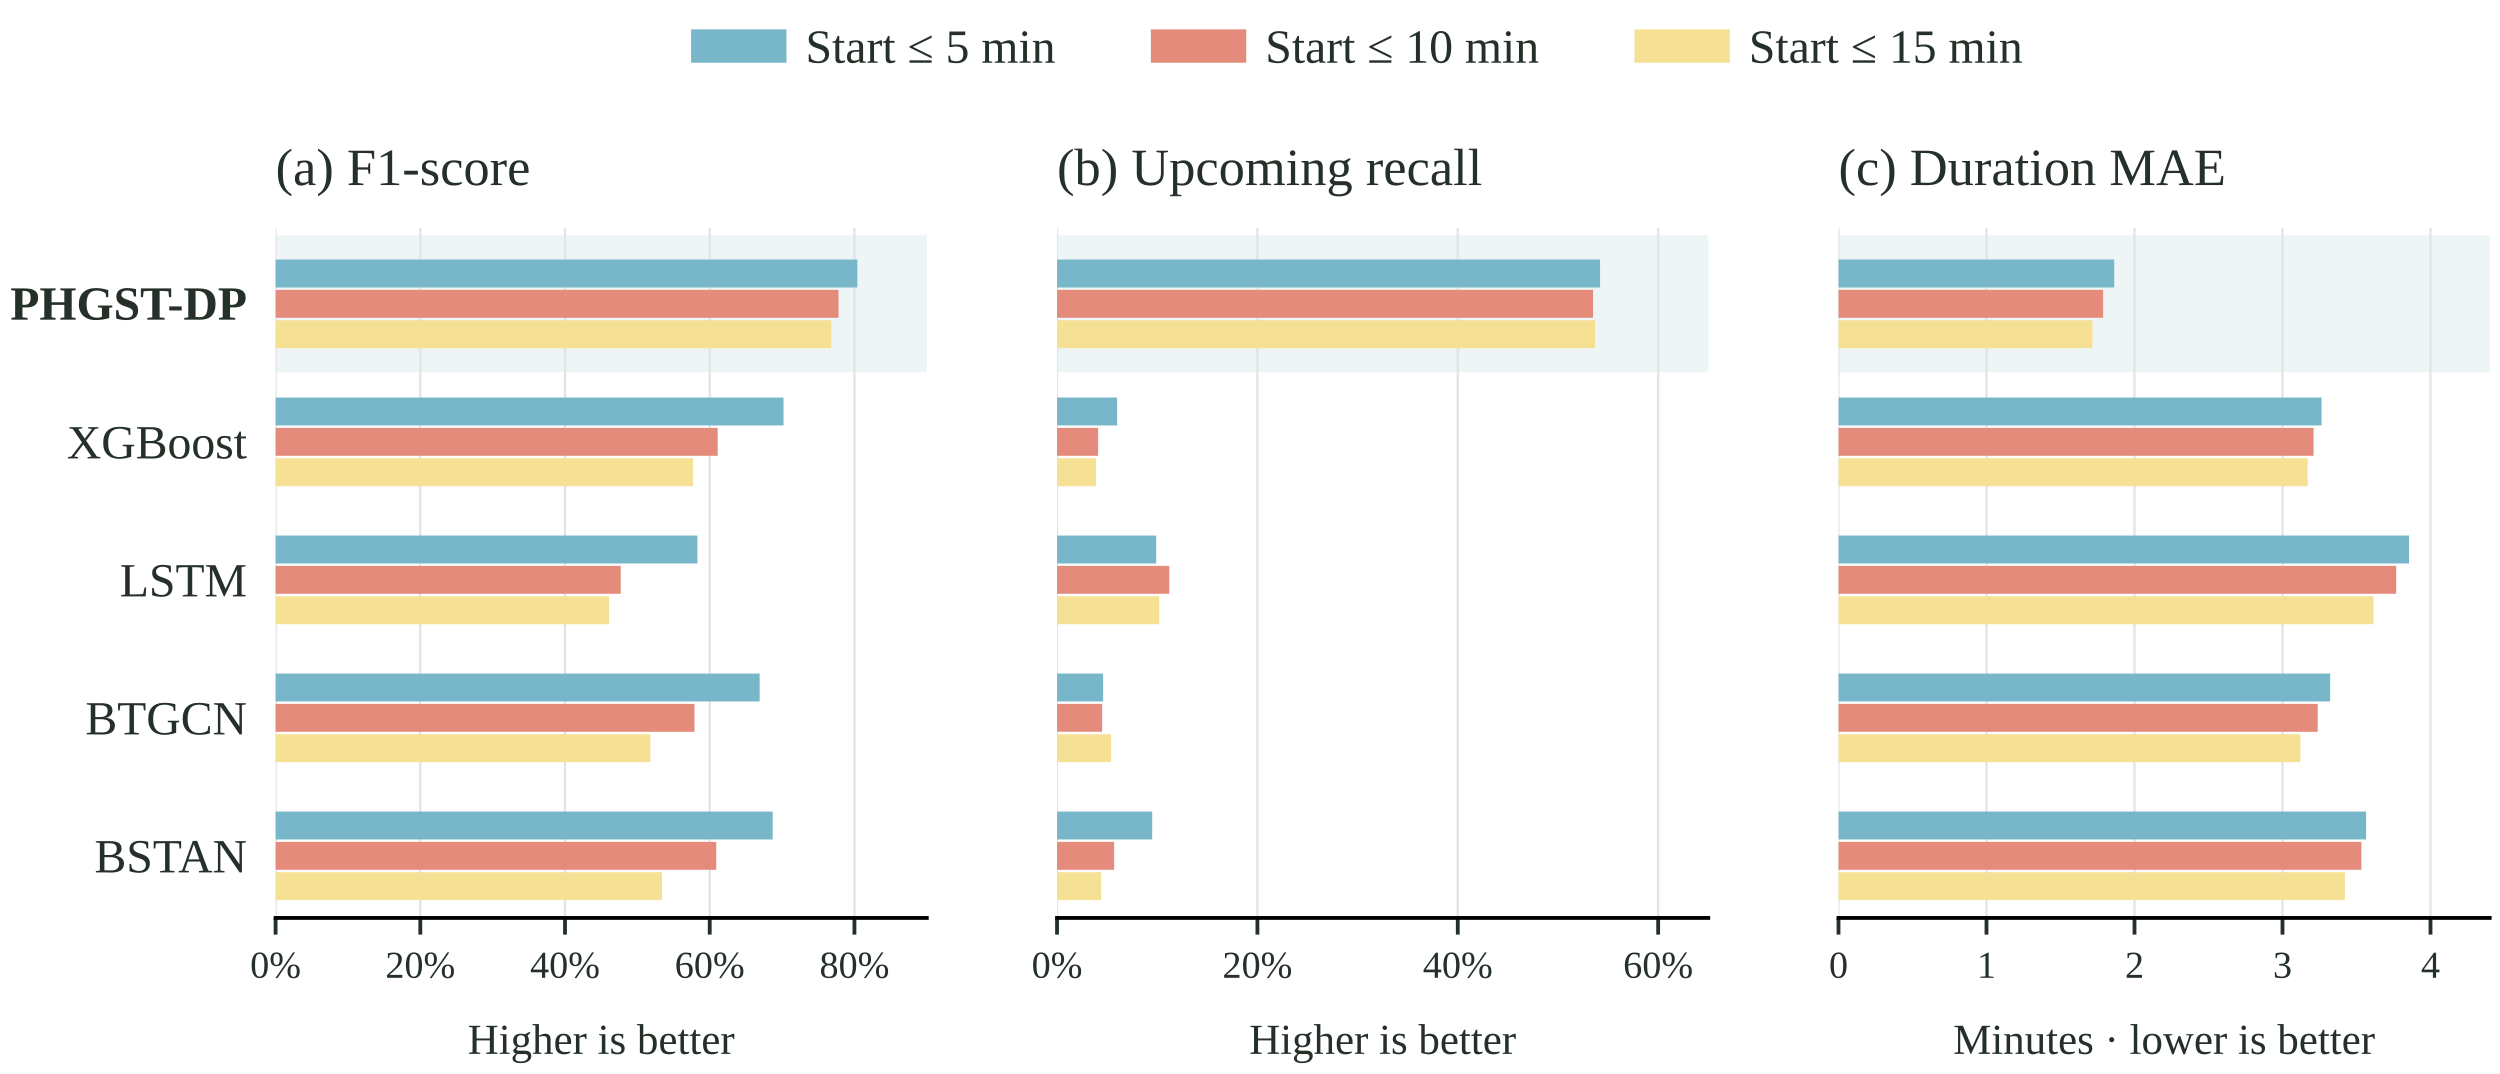
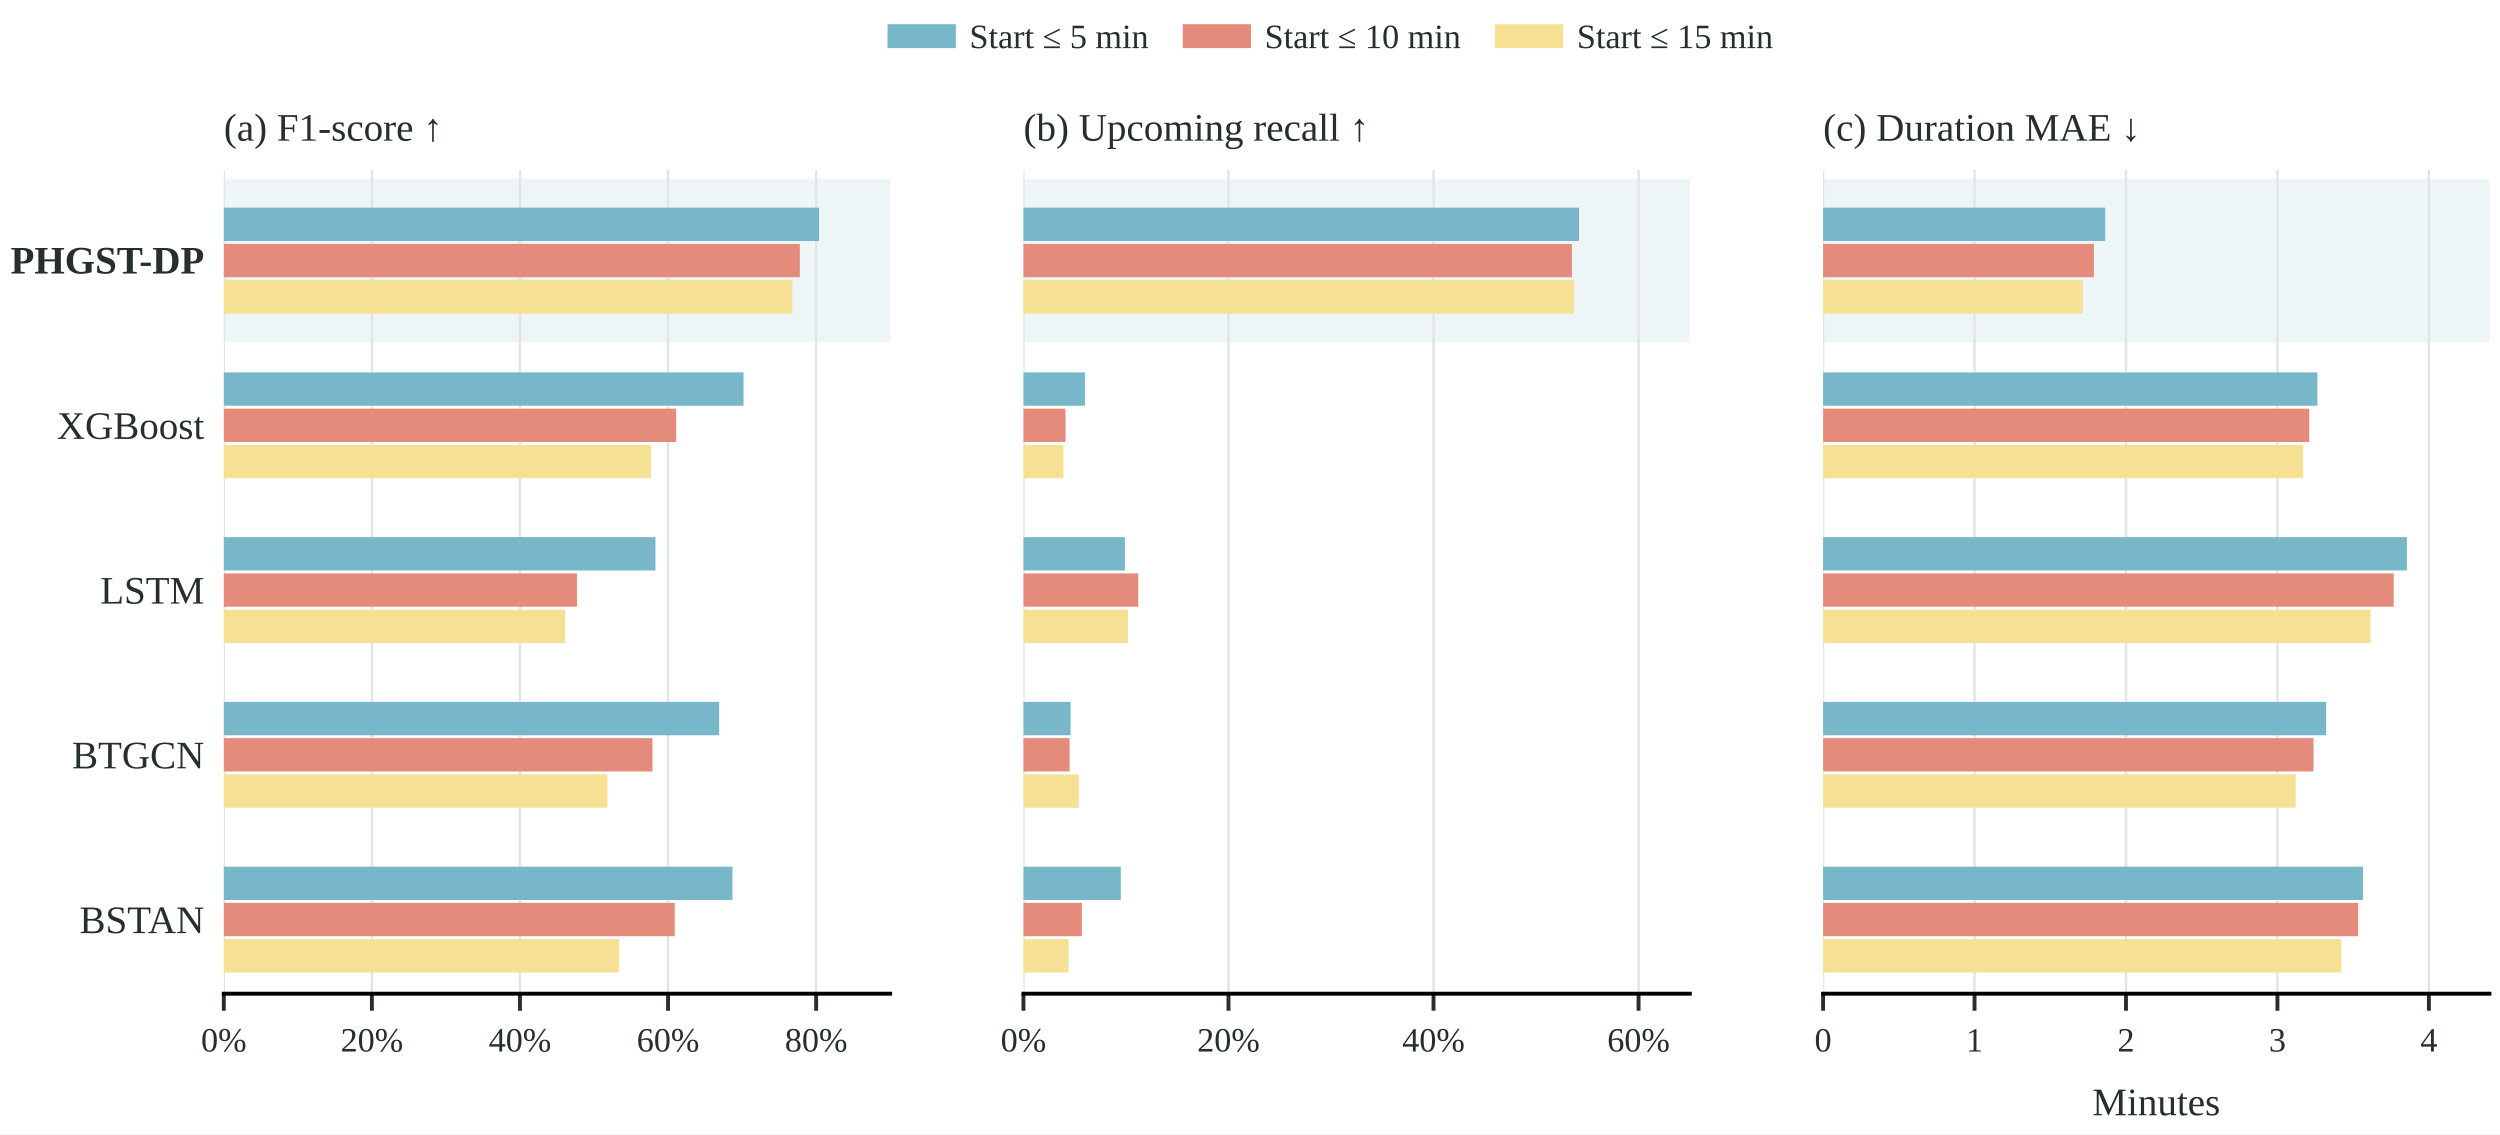
- <svg xmlns="http://www.w3.org/2000/svg" xmlns:xlink="http://www.w3.org/1999/xlink" width="524.362pt" height="225.15pt" viewBox="0 0 524.362 225.15" version="1.1">
+ <svg xmlns="http://www.w3.org/2000/svg" xmlns:xlink="http://www.w3.org/1999/xlink" width="512.434pt" height="232.464pt" viewBox="0 0 512.434 232.464" version="1.1">
  <defs>
    <style type="text/css">*{stroke-linejoin: round; stroke-linecap: butt}</style>
  </defs>
  <g id="figure_1">
    <g id="patch_1">
-       <path d="M 0 225.15 L 524.362 225.15 L 524.362 0 L 0 0 z " style="fill: #ffffff" />
+       <path d="M 0 232.464 L 512.434 232.464 L 512.434 -0 L 0 -0 z " style="fill: #ffffff" />
    </g>
    <g id="axes_1">
      <g id="patch_2">
-         <path d="M 57.802 192.532 L 194.39 192.532 L 194.39 47.812 L 57.802 47.812 z " style="fill: #ffffff" />
+         <path d="M 45.874 203.68 L 182.462 203.68 L 182.462 34.84 L 45.874 34.84 z " style="fill: #ffffff" />
      </g>
      <g id="patch_3">
-         <path d="M 57.802 49.838 L 194.39 49.838 L 194.39 77.624 L 57.802 77.624 z " clip-path="url(#p365450b166)" style="fill: #eef5f7; stroke: #eef5f7; stroke-linejoin: miter" />
+         <path d="M 45.874 37.204 L 182.462 37.204 L 182.462 69.621 L 45.874 69.621 z " clip-path="url(#p770b42870a)" style="fill: #eef5f7; stroke: #eef5f7; stroke-linejoin: miter" />
      </g>
      <g id="matplotlib.axis_1">
        <g id="xtick_1">
          <g id="line2d_1">
-             <path d="M 57.802 192.532 L 57.802 47.812 " clip-path="url(#p365450b166)" style="fill: none; stroke: #e3e5e5; stroke-width: 0.5; stroke-linecap: square" />
+             <path d="M 45.874 203.68 L 45.874 34.84 " clip-path="url(#p770b42870a)" style="fill: none; stroke: #e3e5e5; stroke-width: 0.5; stroke-linecap: square" />
          </g>
          <g id="line2d_2">
            <defs>
-               <path id="m538504315f" d="M 0 0 L 0 3.5 " style="stroke: #243028; stroke-width: 0.8" />
+               <path id="m0835925d2f" d="M 0 0 L 0 3.5 " style="stroke: #243028; stroke-width: 0.8" />
            </defs>
            <g>
-               <use xlink:href="#m538504315f" x="57.802" y="192.532" style="fill: #243028; stroke: #243028; stroke-width: 0.8" />
+               <use xlink:href="#m0835925d2f" x="45.874" y="203.68" style="fill: #243028; stroke: #243028; stroke-width: 0.8" />
            </g>
          </g>
          <g id="text_1">
-             <text style="font-size: 8px; font-family: 'Times New Roman', 'Times', 'DejaVu Serif', serif; text-anchor: middle; fill: #243028" x="57.802" y="205.087" transform="rotate(-0 57.80219 205.087)">0%</text>
+             <text style="font-size: 7px; font-family: 'Times New Roman', 'Times', 'Liberation Serif', 'DejaVu Serif', serif; text-anchor: middle; fill: #243028" x="45.874" y="215.541" transform="rotate(-0 45.87375 215.5406)">0%</text>
          </g>
        </g>
        <g id="xtick_2">
          <g id="line2d_3">
-             <path d="M 88.155 192.532 L 88.155 47.812 " clip-path="url(#p365450b166)" style="fill: none; stroke: #e3e5e5; stroke-width: 0.5; stroke-linecap: square" />
+             <path d="M 76.227 203.68 L 76.227 34.84 " clip-path="url(#p770b42870a)" style="fill: none; stroke: #e3e5e5; stroke-width: 0.5; stroke-linecap: square" />
          </g>
          <g id="line2d_4">
            <g>
-               <use xlink:href="#m538504315f" x="88.155" y="192.532" style="fill: #243028; stroke: #243028; stroke-width: 0.8" />
+               <use xlink:href="#m0835925d2f" x="76.227" y="203.68" style="fill: #243028; stroke: #243028; stroke-width: 0.8" />
            </g>
          </g>
          <g id="text_2">
-             <text style="font-size: 8px; font-family: 'Times New Roman', 'Times', 'DejaVu Serif', serif; text-anchor: middle; fill: #243028" x="88.155" y="205.087" transform="rotate(-0 88.15513 205.087)">20%</text>
+             <text style="font-size: 7px; font-family: 'Times New Roman', 'Times', 'Liberation Serif', 'DejaVu Serif', serif; text-anchor: middle; fill: #243028" x="76.227" y="215.541" transform="rotate(-0 76.22669 215.5406)">20%</text>
          </g>
        </g>
        <g id="xtick_3">
          <g id="line2d_5">
-             <path d="M 118.508 192.532 L 118.508 47.812 " clip-path="url(#p365450b166)" style="fill: none; stroke: #e3e5e5; stroke-width: 0.5; stroke-linecap: square" />
+             <path d="M 106.58 203.68 L 106.58 34.84 " clip-path="url(#p770b42870a)" style="fill: none; stroke: #e3e5e5; stroke-width: 0.5; stroke-linecap: square" />
          </g>
          <g id="line2d_6">
            <g>
-               <use xlink:href="#m538504315f" x="118.508" y="192.532" style="fill: #243028; stroke: #243028; stroke-width: 0.8" />
+               <use xlink:href="#m0835925d2f" x="106.58" y="203.68" style="fill: #243028; stroke: #243028; stroke-width: 0.8" />
            </g>
          </g>
          <g id="text_3">
-             <text style="font-size: 8px; font-family: 'Times New Roman', 'Times', 'DejaVu Serif', serif; text-anchor: middle; fill: #243028" x="118.508" y="205.087" transform="rotate(-0 118.5081 205.087)">40%</text>
+             <text style="font-size: 7px; font-family: 'Times New Roman', 'Times', 'Liberation Serif', 'DejaVu Serif', serif; text-anchor: middle; fill: #243028" x="106.58" y="215.541" transform="rotate(-0 106.5796 215.5406)">40%</text>
          </g>
        </g>
        <g id="xtick_4">
          <g id="line2d_7">
-             <path d="M 148.861 192.532 L 148.861 47.812 " clip-path="url(#p365450b166)" style="fill: none; stroke: #e3e5e5; stroke-width: 0.5; stroke-linecap: square" />
+             <path d="M 136.933 203.68 L 136.933 34.84 " clip-path="url(#p770b42870a)" style="fill: none; stroke: #e3e5e5; stroke-width: 0.5; stroke-linecap: square" />
          </g>
          <g id="line2d_8">
            <g>
-               <use xlink:href="#m538504315f" x="148.861" y="192.532" style="fill: #243028; stroke: #243028; stroke-width: 0.8" />
+               <use xlink:href="#m0835925d2f" x="136.933" y="203.68" style="fill: #243028; stroke: #243028; stroke-width: 0.8" />
            </g>
          </g>
          <g id="text_4">
-             <text style="font-size: 8px; font-family: 'Times New Roman', 'Times', 'DejaVu Serif', serif; text-anchor: middle; fill: #243028" x="148.861" y="205.087" transform="rotate(-0 148.861 205.087)">60%</text>
+             <text style="font-size: 7px; font-family: 'Times New Roman', 'Times', 'Liberation Serif', 'DejaVu Serif', serif; text-anchor: middle; fill: #243028" x="136.933" y="215.541" transform="rotate(-0 136.9326 215.5406)">60%</text>
          </g>
        </g>
        <g id="xtick_5">
          <g id="line2d_9">
-             <path d="M 179.214 192.532 L 179.214 47.812 " clip-path="url(#p365450b166)" style="fill: none; stroke: #e3e5e5; stroke-width: 0.5; stroke-linecap: square" />
+             <path d="M 167.286 203.68 L 167.286 34.84 " clip-path="url(#p770b42870a)" style="fill: none; stroke: #e3e5e5; stroke-width: 0.5; stroke-linecap: square" />
          </g>
          <g id="line2d_10">
            <g>
-               <use xlink:href="#m538504315f" x="179.214" y="192.532" style="fill: #243028; stroke: #243028; stroke-width: 0.8" />
+               <use xlink:href="#m0835925d2f" x="167.286" y="203.68" style="fill: #243028; stroke: #243028; stroke-width: 0.8" />
            </g>
          </g>
          <g id="text_5">
-             <text style="font-size: 8px; font-family: 'Times New Roman', 'Times', 'DejaVu Serif', serif; text-anchor: middle; fill: #243028" x="179.214" y="205.087" transform="rotate(-0 179.214 205.087)">80%</text>
-           </g>
-         </g>
-         <g id="text_6">
-           <text style="font-size: 9px; font-family: 'Times New Roman', 'Times', 'DejaVu Serif', serif; text-anchor: middle; fill: #243028" x="126.096" y="221.048" transform="rotate(-0 126.0963 221.0476)">Higher is better</text>
+             <text style="font-size: 7px; font-family: 'Times New Roman', 'Times', 'Liberation Serif', 'DejaVu Serif', serif; text-anchor: middle; fill: #243028" x="167.286" y="215.541" transform="rotate(-0 167.2855 215.5406)">80%</text>
+           </g>
        </g>
      </g>
      <g id="matplotlib.axis_2">
        <g id="ytick_1">
          <g id="line2d_11" />
-           <g id="text_7">
-             <text style="font-weight: 700; font-size: 10px; font-family: 'Times New Roman', 'Times', 'DejaVu Serif', serif; text-anchor: end; fill: #243028" x="51.802" y="67.042" transform="rotate(-0 51.80219 67.04214)">PHGST-DP</text>
+           <g id="text_6">
+             <text style="font-weight: 700; font-size: 8px; font-family: 'Times New Roman', 'Times', 'Liberation Serif', 'DejaVu Serif', serif; text-anchor: end; fill: #243028" x="41.874" y="56.061" transform="rotate(-0 41.87375 56.06115)">PHGST-DP</text>
          </g>
        </g>
        <g id="ytick_2">
          <g id="line2d_12" />
-           <g id="text_8">
-             <text style="font-size: 10px; font-family: 'Times New Roman', 'Times', 'DejaVu Serif', serif; text-anchor: end; fill: #243028" x="51.802" y="96.147" transform="rotate(-0 51.80219 96.14708)">XGBoost</text>
+           <g id="text_7">
+             <text style="font-size: 8px; font-family: 'Times New Roman', 'Times', 'Liberation Serif', 'DejaVu Serif', serif; text-anchor: end; fill: #243028" x="41.874" y="89.958" transform="rotate(-0 41.87375 89.9579)">XGBoost</text>
          </g>
        </g>
        <g id="ytick_3">
          <g id="line2d_13" />
-           <g id="text_9">
-             <text style="font-size: 10px; font-family: 'Times New Roman', 'Times', 'DejaVu Serif', serif; text-anchor: end; fill: #243028" x="51.802" y="125.091" transform="rotate(-0 51.80219 125.0911)">LSTM</text>
+           <g id="text_8">
+             <text style="font-size: 8px; font-family: 'Times New Roman', 'Times', 'Liberation Serif', 'DejaVu Serif', serif; text-anchor: end; fill: #243028" x="41.874" y="123.726" transform="rotate(-0 41.87375 123.7259)">LSTM</text>
          </g>
        </g>
        <g id="ytick_4">
          <g id="line2d_14" />
-           <g id="text_10">
-             <text style="font-size: 10px; font-family: 'Times New Roman', 'Times', 'DejaVu Serif', serif; text-anchor: end; fill: #243028" x="51.802" y="154.035" transform="rotate(-0 51.80219 154.0351)">BTGCN</text>
+           <g id="text_9">
+             <text style="font-size: 8px; font-family: 'Times New Roman', 'Times', 'Liberation Serif', 'DejaVu Serif', serif; text-anchor: end; fill: #243028" x="41.874" y="157.494" transform="rotate(-0 41.87375 157.4939)">BTGCN</text>
          </g>
        </g>
        <g id="ytick_5">
          <g id="line2d_15" />
-           <g id="text_11">
-             <text style="font-size: 10px; font-family: 'Times New Roman', 'Times', 'DejaVu Serif', serif; text-anchor: end; fill: #243028" x="51.802" y="182.979" transform="rotate(-0 51.80219 182.9791)">BSTAN</text>
+           <g id="text_10">
+             <text style="font-size: 8px; font-family: 'Times New Roman', 'Times', 'Liberation Serif', 'DejaVu Serif', serif; text-anchor: end; fill: #243028" x="41.874" y="191.262" transform="rotate(-0 41.87375 191.2619)">BSTAN</text>
          </g>
        </g>
      </g>
      <g id="patch_4">
-         <path d="M 57.802 192.532 L 194.39 192.532 " style="fill: none; stroke: #000000; stroke-width: 0.8; stroke-linejoin: miter; stroke-linecap: square" />
+         <path d="M 45.874 203.68 L 182.462 203.68 " style="fill: none; stroke: #000000; stroke-width: 0.8; stroke-linejoin: miter; stroke-linecap: square" />
      </g>
      <g id="patch_5">
-         <path d="M 57.802 54.434 L 179.821 54.434 L 179.821 60.293 L 57.802 60.293 z " clip-path="url(#p365450b166)" style="fill: #78b7c9" />
+         <path d="M 45.874 42.566 L 167.893 42.566 L 167.893 49.401 L 45.874 49.401 z " clip-path="url(#p770b42870a)" style="fill: #78b7c9" />
      </g>
      <g id="patch_6">
-         <path d="M 57.802 83.378 L 164.341 83.378 L 164.341 89.237 L 57.802 89.237 z " clip-path="url(#p365450b166)" style="fill: #78b7c9" />
+         <path d="M 45.874 76.334 L 152.413 76.334 L 152.413 83.169 L 45.874 83.169 z " clip-path="url(#p770b42870a)" style="fill: #78b7c9" />
      </g>
      <g id="patch_7">
-         <path d="M 57.802 112.322 L 146.281 112.322 L 146.281 118.181 L 57.802 118.181 z " clip-path="url(#p365450b166)" style="fill: #78b7c9" />
+         <path d="M 45.874 110.102 L 134.353 110.102 L 134.353 116.937 L 45.874 116.937 z " clip-path="url(#p770b42870a)" style="fill: #78b7c9" />
      </g>
      <g id="patch_8">
-         <path d="M 57.802 141.266 L 159.333 141.266 L 159.333 147.125 L 57.802 147.125 z " clip-path="url(#p365450b166)" style="fill: #78b7c9" />
+         <path d="M 45.874 143.87 L 147.404 143.87 L 147.404 150.705 L 45.874 150.705 z " clip-path="url(#p770b42870a)" style="fill: #78b7c9" />
      </g>
      <g id="patch_9">
-         <path d="M 57.802 170.21 L 162.065 170.21 L 162.065 176.069 L 57.802 176.069 z " clip-path="url(#p365450b166)" style="fill: #78b7c9" />
+         <path d="M 45.874 177.638 L 150.136 177.638 L 150.136 184.473 L 45.874 184.473 z " clip-path="url(#p770b42870a)" style="fill: #78b7c9" />
      </g>
      <g id="patch_10">
-         <path d="M 57.802 60.802 L 175.875 60.802 L 175.875 66.66 L 57.802 66.66 z " clip-path="url(#p365450b166)" style="fill: #e58b7b" />
+         <path d="M 45.874 49.995 L 163.947 49.995 L 163.947 56.83 L 45.874 56.83 z " clip-path="url(#p770b42870a)" style="fill: #e58b7b" />
      </g>
      <g id="patch_11">
-         <path d="M 57.802 89.746 L 150.53 89.746 L 150.53 95.604 L 57.802 95.604 z " clip-path="url(#p365450b166)" style="fill: #e58b7b" />
+         <path d="M 45.874 83.763 L 138.602 83.763 L 138.602 90.598 L 45.874 90.598 z " clip-path="url(#p770b42870a)" style="fill: #e58b7b" />
      </g>
      <g id="patch_12">
-         <path d="M 57.802 118.69 L 130.194 118.69 L 130.194 124.548 L 57.802 124.548 z " clip-path="url(#p365450b166)" style="fill: #e58b7b" />
+         <path d="M 45.874 117.531 L 118.266 117.531 L 118.266 124.366 L 45.874 124.366 z " clip-path="url(#p770b42870a)" style="fill: #e58b7b" />
      </g>
      <g id="patch_13">
-         <path d="M 57.802 147.634 L 145.674 147.634 L 145.674 153.492 L 57.802 153.492 z " clip-path="url(#p365450b166)" style="fill: #e58b7b" />
+         <path d="M 45.874 151.299 L 133.746 151.299 L 133.746 158.134 L 45.874 158.134 z " clip-path="url(#p770b42870a)" style="fill: #e58b7b" />
      </g>
      <g id="patch_14">
-         <path d="M 57.802 176.578 L 150.227 176.578 L 150.227 182.436 L 57.802 182.436 z " clip-path="url(#p365450b166)" style="fill: #e58b7b" />
+         <path d="M 45.874 185.067 L 138.298 185.067 L 138.298 191.902 L 45.874 191.902 z " clip-path="url(#p770b42870a)" style="fill: #e58b7b" />
      </g>
      <g id="patch_15">
-         <path d="M 57.802 67.17 L 174.357 67.17 L 174.357 73.028 L 57.802 73.028 z " clip-path="url(#p365450b166)" style="fill: #f6e093" />
+         <path d="M 45.874 57.424 L 162.429 57.424 L 162.429 64.259 L 45.874 64.259 z " clip-path="url(#p770b42870a)" style="fill: #f6e093" />
      </g>
      <g id="patch_16">
-         <path d="M 57.802 96.114 L 145.37 96.114 L 145.37 101.972 L 57.802 101.972 z " clip-path="url(#p365450b166)" style="fill: #f6e093" />
+         <path d="M 45.874 91.192 L 133.442 91.192 L 133.442 98.027 L 45.874 98.027 z " clip-path="url(#p770b42870a)" style="fill: #f6e093" />
      </g>
      <g id="patch_17">
-         <path d="M 57.802 125.058 L 127.766 125.058 L 127.766 130.916 L 57.802 130.916 z " clip-path="url(#p365450b166)" style="fill: #f6e093" />
+         <path d="M 45.874 124.96 L 115.837 124.96 L 115.837 131.795 L 45.874 131.795 z " clip-path="url(#p770b42870a)" style="fill: #f6e093" />
      </g>
      <g id="patch_18">
-         <path d="M 57.802 154.002 L 136.416 154.002 L 136.416 159.86 L 57.802 159.86 z " clip-path="url(#p365450b166)" style="fill: #f6e093" />
+         <path d="M 45.874 158.728 L 124.488 158.728 L 124.488 165.563 L 45.874 165.563 z " clip-path="url(#p770b42870a)" style="fill: #f6e093" />
      </g>
      <g id="patch_19">
-         <path d="M 57.802 182.946 L 138.845 182.946 L 138.845 188.804 L 57.802 188.804 z " clip-path="url(#p365450b166)" style="fill: #f6e093" />
-       </g>
-       <g id="text_12">
-         <text style="font-size: 11px; font-family: 'Times New Roman', 'Times', 'DejaVu Serif', serif; text-anchor: start; fill: #243028" x="57.802" y="38.812" transform="rotate(-0 57.80219 38.812)">(a) F1-score</text>
+         <path d="M 45.874 192.496 L 126.916 192.496 L 126.916 199.331 L 45.874 199.331 z " clip-path="url(#p770b42870a)" style="fill: #f6e093" />
+       </g>
+       <g id="text_11">
+         <text style="font-size: 8px; font-family: 'Times New Roman', 'Times', 'Liberation Serif', 'DejaVu Serif', serif; text-anchor: start; fill: #243028" x="45.874" y="28.84" transform="rotate(-0 45.87375 28.84)">(a) F1-score ↑</text>
      </g>
    </g>
    <g id="axes_2">
      <g id="patch_20">
-         <path d="M 221.708 192.532 L 358.296 192.532 L 358.296 47.812 L 221.708 47.812 z " style="fill: #ffffff" />
+         <path d="M 209.78 203.68 L 346.368 203.68 L 346.368 34.84 L 209.78 34.84 z " style="fill: #ffffff" />
      </g>
      <g id="patch_21">
-         <path d="M 221.708 49.838 L 358.296 49.838 L 358.296 77.624 L 221.708 77.624 z " clip-path="url(#pbdac95c306)" style="fill: #eef5f7; stroke: #eef5f7; stroke-linejoin: miter" />
+         <path d="M 209.78 37.204 L 346.368 37.204 L 346.368 69.621 L 209.78 69.621 z " clip-path="url(#pb6a7d04af4)" style="fill: #eef5f7; stroke: #eef5f7; stroke-linejoin: miter" />
      </g>
      <g id="matplotlib.axis_3">
        <g id="xtick_6">
          <g id="line2d_16">
-             <path d="M 221.708 192.532 L 221.708 47.812 " clip-path="url(#pbdac95c306)" style="fill: none; stroke: #e3e5e5; stroke-width: 0.5; stroke-linecap: square" />
+             <path d="M 209.78 203.68 L 209.78 34.84 " clip-path="url(#pb6a7d04af4)" style="fill: none; stroke: #e3e5e5; stroke-width: 0.5; stroke-linecap: square" />
          </g>
          <g id="line2d_17">
            <g>
-               <use xlink:href="#m538504315f" x="221.708" y="192.532" style="fill: #243028; stroke: #243028; stroke-width: 0.8" />
-             </g>
-           </g>
-           <g id="text_13">
-             <text style="font-size: 8px; font-family: 'Times New Roman', 'Times', 'DejaVu Serif', serif; text-anchor: middle; fill: #243028" x="221.708" y="205.087" transform="rotate(-0 221.7081 205.087)">0%</text>
+               <use xlink:href="#m0835925d2f" x="209.78" y="203.68" style="fill: #243028; stroke: #243028; stroke-width: 0.8" />
+             </g>
+           </g>
+           <g id="text_12">
+             <text style="font-size: 7px; font-family: 'Times New Roman', 'Times', 'Liberation Serif', 'DejaVu Serif', serif; text-anchor: middle; fill: #243028" x="209.78" y="215.541" transform="rotate(-0 209.7796 215.5406)">0%</text>
          </g>
        </g>
        <g id="xtick_7">
          <g id="line2d_18">
-             <path d="M 263.735 192.532 L 263.735 47.812 " clip-path="url(#pbdac95c306)" style="fill: none; stroke: #e3e5e5; stroke-width: 0.5; stroke-linecap: square" />
+             <path d="M 251.807 203.68 L 251.807 34.84 " clip-path="url(#pb6a7d04af4)" style="fill: none; stroke: #e3e5e5; stroke-width: 0.5; stroke-linecap: square" />
          </g>
          <g id="line2d_19">
            <g>
-               <use xlink:href="#m538504315f" x="263.735" y="192.532" style="fill: #243028; stroke: #243028; stroke-width: 0.8" />
-             </g>
-           </g>
-           <g id="text_14">
-             <text style="font-size: 8px; font-family: 'Times New Roman', 'Times', 'DejaVu Serif', serif; text-anchor: middle; fill: #243028" x="263.735" y="205.087" transform="rotate(-0 263.7352 205.087)">20%</text>
+               <use xlink:href="#m0835925d2f" x="251.807" y="203.68" style="fill: #243028; stroke: #243028; stroke-width: 0.8" />
+             </g>
+           </g>
+           <g id="text_13">
+             <text style="font-size: 7px; font-family: 'Times New Roman', 'Times', 'Liberation Serif', 'DejaVu Serif', serif; text-anchor: middle; fill: #243028" x="251.807" y="215.541" transform="rotate(-0 251.8068 215.5406)">20%</text>
          </g>
        </g>
        <g id="xtick_8">
          <g id="line2d_20">
-             <path d="M 305.762 192.532 L 305.762 47.812 " clip-path="url(#pbdac95c306)" style="fill: none; stroke: #e3e5e5; stroke-width: 0.5; stroke-linecap: square" />
+             <path d="M 293.834 203.68 L 293.834 34.84 " clip-path="url(#pb6a7d04af4)" style="fill: none; stroke: #e3e5e5; stroke-width: 0.5; stroke-linecap: square" />
          </g>
          <g id="line2d_21">
            <g>
-               <use xlink:href="#m538504315f" x="305.762" y="192.532" style="fill: #243028; stroke: #243028; stroke-width: 0.8" />
-             </g>
-           </g>
-           <g id="text_15">
-             <text style="font-size: 8px; font-family: 'Times New Roman', 'Times', 'DejaVu Serif', serif; text-anchor: middle; fill: #243028" x="305.762" y="205.087" transform="rotate(-0 305.7624 205.087)">40%</text>
+               <use xlink:href="#m0835925d2f" x="293.834" y="203.68" style="fill: #243028; stroke: #243028; stroke-width: 0.8" />
+             </g>
+           </g>
+           <g id="text_14">
+             <text style="font-size: 7px; font-family: 'Times New Roman', 'Times', 'Liberation Serif', 'DejaVu Serif', serif; text-anchor: middle; fill: #243028" x="293.834" y="215.541" transform="rotate(-0 293.8339 215.5406)">40%</text>
          </g>
        </g>
        <g id="xtick_9">
          <g id="line2d_22">
-             <path d="M 347.79 192.532 L 347.79 47.812 " clip-path="url(#pbdac95c306)" style="fill: none; stroke: #e3e5e5; stroke-width: 0.5; stroke-linecap: square" />
+             <path d="M 335.861 203.68 L 335.861 34.84 " clip-path="url(#pb6a7d04af4)" style="fill: none; stroke: #e3e5e5; stroke-width: 0.5; stroke-linecap: square" />
          </g>
          <g id="line2d_23">
            <g>
-               <use xlink:href="#m538504315f" x="347.79" y="192.532" style="fill: #243028; stroke: #243028; stroke-width: 0.8" />
-             </g>
-           </g>
-           <g id="text_16">
-             <text style="font-size: 8px; font-family: 'Times New Roman', 'Times', 'DejaVu Serif', serif; text-anchor: middle; fill: #243028" x="347.79" y="205.087" transform="rotate(-0 347.7895 205.087)">60%</text>
-           </g>
-         </g>
-         <g id="text_17">
-           <text style="font-size: 9px; font-family: 'Times New Roman', 'Times', 'DejaVu Serif', serif; text-anchor: middle; fill: #243028" x="290.002" y="221.048" transform="rotate(-0 290.0022 221.0476)">Higher is better</text>
+               <use xlink:href="#m0835925d2f" x="335.861" y="203.68" style="fill: #243028; stroke: #243028; stroke-width: 0.8" />
+             </g>
+           </g>
+           <g id="text_15">
+             <text style="font-size: 7px; font-family: 'Times New Roman', 'Times', 'Liberation Serif', 'DejaVu Serif', serif; text-anchor: middle; fill: #243028" x="335.861" y="215.541" transform="rotate(-0 335.8611 215.5406)">60%</text>
+           </g>
        </g>
      </g>
      <g id="matplotlib.axis_4">
        <g id="ytick_6">
          <g id="line2d_24" />
        </g>
        <g id="ytick_7">
          <g id="line2d_25" />
        </g>
        <g id="ytick_8">
          <g id="line2d_26" />
        </g>
        <g id="ytick_9">
          <g id="line2d_27" />
        </g>
        <g id="ytick_10">
          <g id="line2d_28" />
        </g>
      </g>
      <g id="patch_22">
-         <path d="M 221.708 192.532 L 358.296 192.532 " style="fill: none; stroke: #000000; stroke-width: 0.8; stroke-linejoin: miter; stroke-linecap: square" />
+         <path d="M 209.78 203.68 L 346.368 203.68 " style="fill: none; stroke: #000000; stroke-width: 0.8; stroke-linejoin: miter; stroke-linecap: square" />
      </g>
      <g id="patch_23">
-         <path d="M 221.708 54.434 L 335.602 54.434 L 335.602 60.293 L 221.708 60.293 z " clip-path="url(#pbdac95c306)" style="fill: #78b7c9" />
+         <path d="M 209.78 42.566 L 323.673 42.566 L 323.673 49.401 L 209.78 49.401 z " clip-path="url(#pb6a7d04af4)" style="fill: #78b7c9" />
      </g>
      <g id="patch_24">
-         <path d="M 221.708 83.378 L 234.316 83.378 L 234.316 89.237 L 221.708 89.237 z " clip-path="url(#pbdac95c306)" style="fill: #78b7c9" />
+         <path d="M 209.78 76.334 L 222.388 76.334 L 222.388 83.169 L 209.78 83.169 z " clip-path="url(#pb6a7d04af4)" style="fill: #78b7c9" />
      </g>
      <g id="patch_25">
-         <path d="M 221.708 112.322 L 242.512 112.322 L 242.512 118.181 L 221.708 118.181 z " clip-path="url(#pbdac95c306)" style="fill: #78b7c9" />
+         <path d="M 209.78 110.102 L 230.583 110.102 L 230.583 116.937 L 209.78 116.937 z " clip-path="url(#pb6a7d04af4)" style="fill: #78b7c9" />
      </g>
      <g id="patch_26">
-         <path d="M 221.708 141.266 L 231.374 141.266 L 231.374 147.125 L 221.708 147.125 z " clip-path="url(#pbdac95c306)" style="fill: #78b7c9" />
+         <path d="M 209.78 143.87 L 219.446 143.87 L 219.446 150.705 L 209.78 150.705 z " clip-path="url(#pb6a7d04af4)" style="fill: #78b7c9" />
      </g>
      <g id="patch_27">
-         <path d="M 221.708 170.21 L 241.671 170.21 L 241.671 176.069 L 221.708 176.069 z " clip-path="url(#pbdac95c306)" style="fill: #78b7c9" />
+         <path d="M 209.78 177.638 L 229.743 177.638 L 229.743 184.473 L 209.78 184.473 z " clip-path="url(#pb6a7d04af4)" style="fill: #78b7c9" />
      </g>
      <g id="patch_28">
-         <path d="M 221.708 60.802 L 334.131 60.802 L 334.131 66.66 L 221.708 66.66 z " clip-path="url(#pbdac95c306)" style="fill: #e58b7b" />
+         <path d="M 209.78 49.995 L 322.202 49.995 L 322.202 56.83 L 209.78 56.83 z " clip-path="url(#pb6a7d04af4)" style="fill: #e58b7b" />
      </g>
      <g id="patch_29">
-         <path d="M 221.708 89.746 L 230.324 89.746 L 230.324 95.604 L 221.708 95.604 z " clip-path="url(#pbdac95c306)" style="fill: #e58b7b" />
+         <path d="M 209.78 83.763 L 218.395 83.763 L 218.395 90.598 L 209.78 90.598 z " clip-path="url(#pb6a7d04af4)" style="fill: #e58b7b" />
      </g>
      <g id="patch_30">
-         <path d="M 221.708 118.69 L 245.243 118.69 L 245.243 124.548 L 221.708 124.548 z " clip-path="url(#pbdac95c306)" style="fill: #e58b7b" />
+         <path d="M 209.78 117.531 L 233.315 117.531 L 233.315 124.366 L 209.78 124.366 z " clip-path="url(#pb6a7d04af4)" style="fill: #e58b7b" />
      </g>
      <g id="patch_31">
-         <path d="M 221.708 147.634 L 231.164 147.634 L 231.164 153.492 L 221.708 153.492 z " clip-path="url(#pbdac95c306)" style="fill: #e58b7b" />
+         <path d="M 209.78 151.299 L 219.236 151.299 L 219.236 158.134 L 209.78 158.134 z " clip-path="url(#pb6a7d04af4)" style="fill: #e58b7b" />
      </g>
      <g id="patch_32">
-         <path d="M 221.708 176.578 L 233.686 176.578 L 233.686 182.436 L 221.708 182.436 z " clip-path="url(#pbdac95c306)" style="fill: #e58b7b" />
+         <path d="M 209.78 185.067 L 221.757 185.067 L 221.757 191.902 L 209.78 191.902 z " clip-path="url(#pb6a7d04af4)" style="fill: #e58b7b" />
      </g>
      <g id="patch_33">
-         <path d="M 221.708 67.17 L 334.551 67.17 L 334.551 73.028 L 221.708 73.028 z " clip-path="url(#pbdac95c306)" style="fill: #f6e093" />
+         <path d="M 209.78 57.424 L 322.623 57.424 L 322.623 64.259 L 209.78 64.259 z " clip-path="url(#pb6a7d04af4)" style="fill: #f6e093" />
      </g>
      <g id="patch_34">
-         <path d="M 221.708 96.114 L 229.903 96.114 L 229.903 101.972 L 221.708 101.972 z " clip-path="url(#pbdac95c306)" style="fill: #f6e093" />
+         <path d="M 209.78 91.192 L 217.975 91.192 L 217.975 98.027 L 209.78 98.027 z " clip-path="url(#pb6a7d04af4)" style="fill: #f6e093" />
      </g>
      <g id="patch_35">
-         <path d="M 221.708 125.058 L 243.142 125.058 L 243.142 130.916 L 221.708 130.916 z " clip-path="url(#pbdac95c306)" style="fill: #f6e093" />
+         <path d="M 209.78 124.96 L 231.213 124.96 L 231.213 131.795 L 209.78 131.795 z " clip-path="url(#pb6a7d04af4)" style="fill: #f6e093" />
      </g>
      <g id="patch_36">
-         <path d="M 221.708 154.002 L 233.055 154.002 L 233.055 159.86 L 221.708 159.86 z " clip-path="url(#pbdac95c306)" style="fill: #f6e093" />
+         <path d="M 209.78 158.728 L 221.127 158.728 L 221.127 165.563 L 209.78 165.563 z " clip-path="url(#pb6a7d04af4)" style="fill: #f6e093" />
      </g>
      <g id="patch_37">
-         <path d="M 221.708 182.946 L 230.954 182.946 L 230.954 188.804 L 221.708 188.804 z " clip-path="url(#pbdac95c306)" style="fill: #f6e093" />
-       </g>
-       <g id="text_18">
-         <text style="font-size: 11px; font-family: 'Times New Roman', 'Times', 'DejaVu Serif', serif; text-anchor: start; fill: #243028" x="221.708" y="38.812" transform="rotate(-0 221.7081 38.812)">(b) Upcoming recall</text>
+         <path d="M 209.78 192.496 L 219.026 192.496 L 219.026 199.331 L 209.78 199.331 z " clip-path="url(#pb6a7d04af4)" style="fill: #f6e093" />
+       </g>
+       <g id="text_16">
+         <text style="font-size: 8px; font-family: 'Times New Roman', 'Times', 'Liberation Serif', 'DejaVu Serif', serif; text-anchor: start; fill: #243028" x="209.78" y="28.84" transform="rotate(-0 209.7796 28.84)">(b) Upcoming recall ↑</text>
      </g>
    </g>
    <g id="axes_3">
      <g id="patch_38">
-         <path d="M 385.614 192.532 L 522.202 192.532 L 522.202 47.812 L 385.614 47.812 z " style="fill: #ffffff" />
+         <path d="M 373.686 203.68 L 510.274 203.68 L 510.274 34.84 L 373.686 34.84 z " style="fill: #ffffff" />
      </g>
      <g id="patch_39">
-         <path d="M 385.614 49.838 L 522.202 49.838 L 522.202 77.624 L 385.614 77.624 z " clip-path="url(#p2294b0909f)" style="fill: #eef5f7; stroke: #eef5f7; stroke-linejoin: miter" />
+         <path d="M 373.686 37.204 L 510.274 37.204 L 510.274 69.621 L 373.686 69.621 z " clip-path="url(#p230f5fcb95)" style="fill: #eef5f7; stroke: #eef5f7; stroke-linejoin: miter" />
      </g>
      <g id="matplotlib.axis_5">
        <g id="xtick_10">
          <g id="line2d_29">
-             <path d="M 385.614 192.532 L 385.614 47.812 " clip-path="url(#p2294b0909f)" style="fill: none; stroke: #e3e5e5; stroke-width: 0.5; stroke-linecap: square" />
+             <path d="M 373.686 203.68 L 373.686 34.84 " clip-path="url(#p230f5fcb95)" style="fill: none; stroke: #e3e5e5; stroke-width: 0.5; stroke-linecap: square" />
          </g>
          <g id="line2d_30">
            <g>
-               <use xlink:href="#m538504315f" x="385.614" y="192.532" style="fill: #243028; stroke: #243028; stroke-width: 0.8" />
-             </g>
-           </g>
-           <g id="text_19">
-             <text style="font-size: 8px; font-family: 'Times New Roman', 'Times', 'DejaVu Serif', serif; text-anchor: middle; fill: #243028" x="385.614" y="205.087" transform="rotate(-0 385.614 205.087)">0</text>
+               <use xlink:href="#m0835925d2f" x="373.686" y="203.68" style="fill: #243028; stroke: #243028; stroke-width: 0.8" />
+             </g>
+           </g>
+           <g id="text_17">
+             <text style="font-size: 7px; font-family: 'Times New Roman', 'Times', 'Liberation Serif', 'DejaVu Serif', serif; text-anchor: middle; fill: #243028" x="373.686" y="215.541" transform="rotate(-0 373.6855 215.5406)">0</text>
          </g>
        </g>
        <g id="xtick_11">
          <g id="line2d_31">
-             <path d="M 416.657 192.532 L 416.657 47.812 " clip-path="url(#p2294b0909f)" style="fill: none; stroke: #e3e5e5; stroke-width: 0.5; stroke-linecap: square" />
+             <path d="M 404.728 203.68 L 404.728 34.84 " clip-path="url(#p230f5fcb95)" style="fill: none; stroke: #e3e5e5; stroke-width: 0.5; stroke-linecap: square" />
          </g>
          <g id="line2d_32">
            <g>
-               <use xlink:href="#m538504315f" x="416.657" y="192.532" style="fill: #243028; stroke: #243028; stroke-width: 0.8" />
-             </g>
-           </g>
-           <g id="text_20">
-             <text style="font-size: 8px; font-family: 'Times New Roman', 'Times', 'DejaVu Serif', serif; text-anchor: middle; fill: #243028" x="416.657" y="205.087" transform="rotate(-0 416.6567 205.087)">1</text>
+               <use xlink:href="#m0835925d2f" x="404.728" y="203.68" style="fill: #243028; stroke: #243028; stroke-width: 0.8" />
+             </g>
+           </g>
+           <g id="text_18">
+             <text style="font-size: 7px; font-family: 'Times New Roman', 'Times', 'Liberation Serif', 'DejaVu Serif', serif; text-anchor: middle; fill: #243028" x="404.728" y="215.541" transform="rotate(-0 404.7283 215.5406)">1</text>
          </g>
        </g>
        <g id="xtick_12">
          <g id="line2d_33">
-             <path d="M 447.7 192.532 L 447.7 47.812 " clip-path="url(#p2294b0909f)" style="fill: none; stroke: #e3e5e5; stroke-width: 0.5; stroke-linecap: square" />
+             <path d="M 435.771 203.68 L 435.771 34.84 " clip-path="url(#p230f5fcb95)" style="fill: none; stroke: #e3e5e5; stroke-width: 0.5; stroke-linecap: square" />
          </g>
          <g id="line2d_34">
            <g>
-               <use xlink:href="#m538504315f" x="447.7" y="192.532" style="fill: #243028; stroke: #243028; stroke-width: 0.8" />
-             </g>
-           </g>
-           <g id="text_21">
-             <text style="font-size: 8px; font-family: 'Times New Roman', 'Times', 'DejaVu Serif', serif; text-anchor: middle; fill: #243028" x="447.7" y="205.087" transform="rotate(-0 447.6995 205.087)">2</text>
+               <use xlink:href="#m0835925d2f" x="435.771" y="203.68" style="fill: #243028; stroke: #243028; stroke-width: 0.8" />
+             </g>
+           </g>
+           <g id="text_19">
+             <text style="font-size: 7px; font-family: 'Times New Roman', 'Times', 'Liberation Serif', 'DejaVu Serif', serif; text-anchor: middle; fill: #243028" x="435.771" y="215.541" transform="rotate(-0 435.7711 215.5406)">2</text>
          </g>
        </g>
        <g id="xtick_13">
          <g id="line2d_35">
-             <path d="M 478.742 192.532 L 478.742 47.812 " clip-path="url(#p2294b0909f)" style="fill: none; stroke: #e3e5e5; stroke-width: 0.5; stroke-linecap: square" />
+             <path d="M 466.814 203.68 L 466.814 34.84 " clip-path="url(#p230f5fcb95)" style="fill: none; stroke: #e3e5e5; stroke-width: 0.5; stroke-linecap: square" />
          </g>
          <g id="line2d_36">
            <g>
-               <use xlink:href="#m538504315f" x="478.742" y="192.532" style="fill: #243028; stroke: #243028; stroke-width: 0.8" />
-             </g>
-           </g>
-           <g id="text_22">
-             <text style="font-size: 8px; font-family: 'Times New Roman', 'Times', 'DejaVu Serif', serif; text-anchor: middle; fill: #243028" x="478.742" y="205.087" transform="rotate(-0 478.7423 205.087)">3</text>
+               <use xlink:href="#m0835925d2f" x="466.814" y="203.68" style="fill: #243028; stroke: #243028; stroke-width: 0.8" />
+             </g>
+           </g>
+           <g id="text_20">
+             <text style="font-size: 7px; font-family: 'Times New Roman', 'Times', 'Liberation Serif', 'DejaVu Serif', serif; text-anchor: middle; fill: #243028" x="466.814" y="215.541" transform="rotate(-0 466.8139 215.5406)">3</text>
          </g>
        </g>
        <g id="xtick_14">
          <g id="line2d_37">
-             <path d="M 509.785 192.532 L 509.785 47.812 " clip-path="url(#p2294b0909f)" style="fill: none; stroke: #e3e5e5; stroke-width: 0.5; stroke-linecap: square" />
+             <path d="M 497.857 203.68 L 497.857 34.84 " clip-path="url(#p230f5fcb95)" style="fill: none; stroke: #e3e5e5; stroke-width: 0.5; stroke-linecap: square" />
          </g>
          <g id="line2d_38">
            <g>
-               <use xlink:href="#m538504315f" x="509.785" y="192.532" style="fill: #243028; stroke: #243028; stroke-width: 0.8" />
-             </g>
-           </g>
-           <g id="text_23">
-             <text style="font-size: 8px; font-family: 'Times New Roman', 'Times', 'DejaVu Serif', serif; text-anchor: middle; fill: #243028" x="509.785" y="205.087" transform="rotate(-0 509.7851 205.087)">4</text>
-           </g>
-         </g>
-         <g id="text_24">
-           <text style="font-size: 9px; font-family: 'Times New Roman', 'Times', 'DejaVu Serif', serif; text-anchor: middle; fill: #243028" x="453.908" y="221.048" transform="rotate(-0 453.9081 221.0476)">Minutes · lower is better</text>
+               <use xlink:href="#m0835925d2f" x="497.857" y="203.68" style="fill: #243028; stroke: #243028; stroke-width: 0.8" />
+             </g>
+           </g>
+           <g id="text_21">
+             <text style="font-size: 7px; font-family: 'Times New Roman', 'Times', 'Liberation Serif', 'DejaVu Serif', serif; text-anchor: middle; fill: #243028" x="497.857" y="215.541" transform="rotate(-0 497.8566 215.5406)">4</text>
+           </g>
+         </g>
+         <g id="text_22">
+           <text style="font-size: 8px; font-family: 'Times New Roman', 'Times', 'Liberation Serif', 'DejaVu Serif', serif; text-anchor: middle; fill: #243028" x="441.98" y="228.593" transform="rotate(-0 441.9796 228.593)">Minutes</text>
        </g>
      </g>
      <g id="matplotlib.axis_6">
        <g id="ytick_11">
          <g id="line2d_39" />
        </g>
        <g id="ytick_12">
          <g id="line2d_40" />
        </g>
        <g id="ytick_13">
          <g id="line2d_41" />
        </g>
        <g id="ytick_14">
          <g id="line2d_42" />
        </g>
        <g id="ytick_15">
          <g id="line2d_43" />
        </g>
      </g>
      <g id="patch_40">
-         <path d="M 385.614 192.532 L 522.202 192.532 " style="fill: none; stroke: #000000; stroke-width: 0.8; stroke-linejoin: miter; stroke-linecap: square" />
+         <path d="M 373.686 203.68 L 510.274 203.68 " style="fill: none; stroke: #000000; stroke-width: 0.8; stroke-linejoin: miter; stroke-linecap: square" />
      </g>
      <g id="patch_41">
-         <path d="M 385.614 54.434 L 443.447 54.434 L 443.447 60.293 L 385.614 60.293 z " clip-path="url(#p2294b0909f)" style="fill: #78b7c9" />
+         <path d="M 373.686 42.566 L 431.518 42.566 L 431.518 49.401 L 373.686 49.401 z " clip-path="url(#p230f5fcb95)" style="fill: #78b7c9" />
      </g>
      <g id="patch_42">
-         <path d="M 385.614 83.378 L 486.938 83.378 L 486.938 89.237 L 385.614 89.237 z " clip-path="url(#p2294b0909f)" style="fill: #78b7c9" />
+         <path d="M 373.686 76.334 L 475.009 76.334 L 475.009 83.169 L 373.686 83.169 z " clip-path="url(#p230f5fcb95)" style="fill: #78b7c9" />
      </g>
      <g id="patch_43">
-         <path d="M 385.614 112.322 L 505.284 112.322 L 505.284 118.181 L 385.614 118.181 z " clip-path="url(#p2294b0909f)" style="fill: #78b7c9" />
+         <path d="M 373.686 110.102 L 493.355 110.102 L 493.355 116.937 L 373.686 116.937 z " clip-path="url(#p230f5fcb95)" style="fill: #78b7c9" />
      </g>
      <g id="patch_44">
-         <path d="M 385.614 141.266 L 488.738 141.266 L 488.738 147.125 L 385.614 147.125 z " clip-path="url(#p2294b0909f)" style="fill: #78b7c9" />
+         <path d="M 373.686 143.87 L 476.81 143.87 L 476.81 150.705 L 373.686 150.705 z " clip-path="url(#p230f5fcb95)" style="fill: #78b7c9" />
      </g>
      <g id="patch_45">
-         <path d="M 385.614 170.21 L 496.281 170.21 L 496.281 176.069 L 385.614 176.069 z " clip-path="url(#p2294b0909f)" style="fill: #78b7c9" />
+         <path d="M 373.686 177.638 L 484.353 177.638 L 484.353 184.473 L 373.686 184.473 z " clip-path="url(#p230f5fcb95)" style="fill: #78b7c9" />
      </g>
      <g id="patch_46">
-         <path d="M 385.614 60.802 L 441.118 60.802 L 441.118 66.66 L 385.614 66.66 z " clip-path="url(#p2294b0909f)" style="fill: #e58b7b" />
+         <path d="M 373.686 49.995 L 429.19 49.995 L 429.19 56.83 L 373.686 56.83 z " clip-path="url(#p230f5fcb95)" style="fill: #e58b7b" />
      </g>
      <g id="patch_47">
-         <path d="M 385.614 89.746 L 485.261 89.746 L 485.261 95.604 L 385.614 95.604 z " clip-path="url(#p2294b0909f)" style="fill: #e58b7b" />
+         <path d="M 373.686 83.763 L 473.333 83.763 L 473.333 90.598 L 373.686 90.598 z " clip-path="url(#p230f5fcb95)" style="fill: #e58b7b" />
      </g>
      <g id="patch_48">
-         <path d="M 385.614 118.69 L 502.583 118.69 L 502.583 124.548 L 385.614 124.548 z " clip-path="url(#p2294b0909f)" style="fill: #e58b7b" />
+         <path d="M 373.686 117.531 L 490.655 117.531 L 490.655 124.366 L 373.686 124.366 z " clip-path="url(#p230f5fcb95)" style="fill: #e58b7b" />
      </g>
      <g id="patch_49">
-         <path d="M 385.614 147.634 L 486.13 147.634 L 486.13 153.492 L 385.614 153.492 z " clip-path="url(#p2294b0909f)" style="fill: #e58b7b" />
+         <path d="M 373.686 151.299 L 474.202 151.299 L 474.202 158.134 L 373.686 158.134 z " clip-path="url(#p230f5fcb95)" style="fill: #e58b7b" />
      </g>
      <g id="patch_50">
-         <path d="M 385.614 176.578 L 495.288 176.578 L 495.288 182.436 L 385.614 182.436 z " clip-path="url(#p2294b0909f)" style="fill: #e58b7b" />
+         <path d="M 373.686 185.067 L 483.36 185.067 L 483.36 191.902 L 373.686 191.902 z " clip-path="url(#p230f5fcb95)" style="fill: #e58b7b" />
      </g>
      <g id="patch_51">
-         <path d="M 385.614 67.17 L 438.883 67.17 L 438.883 73.028 L 385.614 73.028 z " clip-path="url(#p2294b0909f)" style="fill: #f6e093" />
+         <path d="M 373.686 57.424 L 426.955 57.424 L 426.955 64.259 L 373.686 64.259 z " clip-path="url(#p230f5fcb95)" style="fill: #f6e093" />
      </g>
      <g id="patch_52">
-         <path d="M 385.614 96.114 L 484.02 96.114 L 484.02 101.972 L 385.614 101.972 z " clip-path="url(#p2294b0909f)" style="fill: #f6e093" />
+         <path d="M 373.686 91.192 L 472.091 91.192 L 472.091 98.027 L 373.686 98.027 z " clip-path="url(#p230f5fcb95)" style="fill: #f6e093" />
      </g>
      <g id="patch_53">
-         <path d="M 385.614 125.058 L 497.834 125.058 L 497.834 130.916 L 385.614 130.916 z " clip-path="url(#p2294b0909f)" style="fill: #f6e093" />
+         <path d="M 373.686 124.96 L 485.905 124.96 L 485.905 131.795 L 373.686 131.795 z " clip-path="url(#p230f5fcb95)" style="fill: #f6e093" />
      </g>
      <g id="patch_54">
-         <path d="M 385.614 154.002 L 482.498 154.002 L 482.498 159.86 L 385.614 159.86 z " clip-path="url(#p2294b0909f)" style="fill: #f6e093" />
+         <path d="M 373.686 158.728 L 470.57 158.728 L 470.57 165.563 L 373.686 165.563 z " clip-path="url(#p230f5fcb95)" style="fill: #f6e093" />
      </g>
      <g id="patch_55">
-         <path d="M 385.614 182.946 L 491.842 182.946 L 491.842 188.804 L 385.614 188.804 z " clip-path="url(#p2294b0909f)" style="fill: #f6e093" />
-       </g>
-       <g id="text_25">
-         <text style="font-size: 11px; font-family: 'Times New Roman', 'Times', 'DejaVu Serif', serif; text-anchor: start; fill: #243028" x="385.614" y="38.812" transform="rotate(-0 385.614 38.812)">(c) Duration MAE</text>
+         <path d="M 373.686 192.496 L 479.914 192.496 L 479.914 199.331 L 373.686 199.331 z " clip-path="url(#p230f5fcb95)" style="fill: #f6e093" />
+       </g>
+       <g id="text_23">
+         <text style="font-size: 8px; font-family: 'Times New Roman', 'Times', 'Liberation Serif', 'DejaVu Serif', serif; text-anchor: start; fill: #243028" x="373.686" y="28.84" transform="rotate(-0 373.6855 28.84)">(c) Duration MAE ↓</text>
      </g>
    </g>
    <g id="legend_1">
      <g id="patch_56">
-         <path d="M 144.955 13.16 L 164.955 13.16 L 164.955 6.16 L 144.955 6.16 z " style="fill: #78b7c9" />
+         <path d="M 181.921 9.86 L 195.921 9.86 L 195.921 4.96 L 181.921 4.96 z " style="fill: #78b7c9" />
+       </g>
+       <g id="text_24">
+         <text style="font-size: 7px; font-family: 'Times New Roman', 'Times', 'Liberation Serif', 'DejaVu Serif', serif; text-anchor: start; fill: #243028" x="198.721" y="9.86" transform="rotate(-0 198.7209 9.86)">Start ≤ 5 min</text>
+       </g>
+       <g id="patch_57">
+         <path d="M 242.423 9.86 L 256.423 9.86 L 256.423 4.96 L 242.423 4.96 z " style="fill: #e58b7b" />
+       </g>
+       <g id="text_25">
+         <text style="font-size: 7px; font-family: 'Times New Roman', 'Times', 'Liberation Serif', 'DejaVu Serif', serif; text-anchor: start; fill: #243028" x="259.223" y="9.86" transform="rotate(-0 259.2228 9.86)">Start ≤ 10 min</text>
+       </g>
+       <g id="patch_58">
+         <path d="M 306.425 9.86 L 320.425 9.86 L 320.425 4.96 L 306.425 4.96 z " style="fill: #f6e093" />
      </g>
      <g id="text_26">
-         <text style="font-size: 10px; font-family: 'Times New Roman', 'Times', 'DejaVu Serif', serif; text-anchor: start; fill: #243028" x="168.955" y="13.16" transform="rotate(-0 168.9553 13.16)">Start ≤ 5 min</text>
-       </g>
-       <g id="patch_57">
-         <path d="M 241.387 13.16 L 261.387 13.16 L 261.387 6.16 L 241.387 6.16 z " style="fill: #e58b7b" />
-       </g>
-       <g id="text_27">
-         <text style="font-size: 10px; font-family: 'Times New Roman', 'Times', 'DejaVu Serif', serif; text-anchor: start; fill: #243028" x="265.387" y="13.16" transform="rotate(-0 265.3866 13.16)">Start ≤ 10 min</text>
-       </g>
-       <g id="patch_58">
-         <path d="M 342.818 13.16 L 362.818 13.16 L 362.818 6.16 L 342.818 6.16 z " style="fill: #f6e093" />
-       </g>
-       <g id="text_28">
-         <text style="font-size: 10px; font-family: 'Times New Roman', 'Times', 'DejaVu Serif', serif; text-anchor: start; fill: #243028" x="366.818" y="13.16" transform="rotate(-0 366.8178 13.16)">Start ≤ 15 min</text>
+         <text style="font-size: 7px; font-family: 'Times New Roman', 'Times', 'Liberation Serif', 'DejaVu Serif', serif; text-anchor: start; fill: #243028" x="323.225" y="9.86" transform="rotate(-0 323.2247 9.86)">Start ≤ 15 min</text>
      </g>
    </g>
  </g>
  <defs>
-     <clipPath id="p365450b166">
-       <rect x="57.802" y="47.812" width="136.588" height="144.72" />
+     <clipPath id="p770b42870a">
+       <rect x="45.874" y="34.84" width="136.588" height="168.84" />
    </clipPath>
-     <clipPath id="pbdac95c306">
-       <rect x="221.708" y="47.812" width="136.588" height="144.72" />
+     <clipPath id="pb6a7d04af4">
+       <rect x="209.78" y="34.84" width="136.588" height="168.84" />
    </clipPath>
-     <clipPath id="p2294b0909f">
-       <rect x="385.614" y="47.812" width="136.588" height="144.72" />
+     <clipPath id="p230f5fcb95">
+       <rect x="373.686" y="34.84" width="136.588" height="168.84" />
    </clipPath>
  </defs>
</svg>
